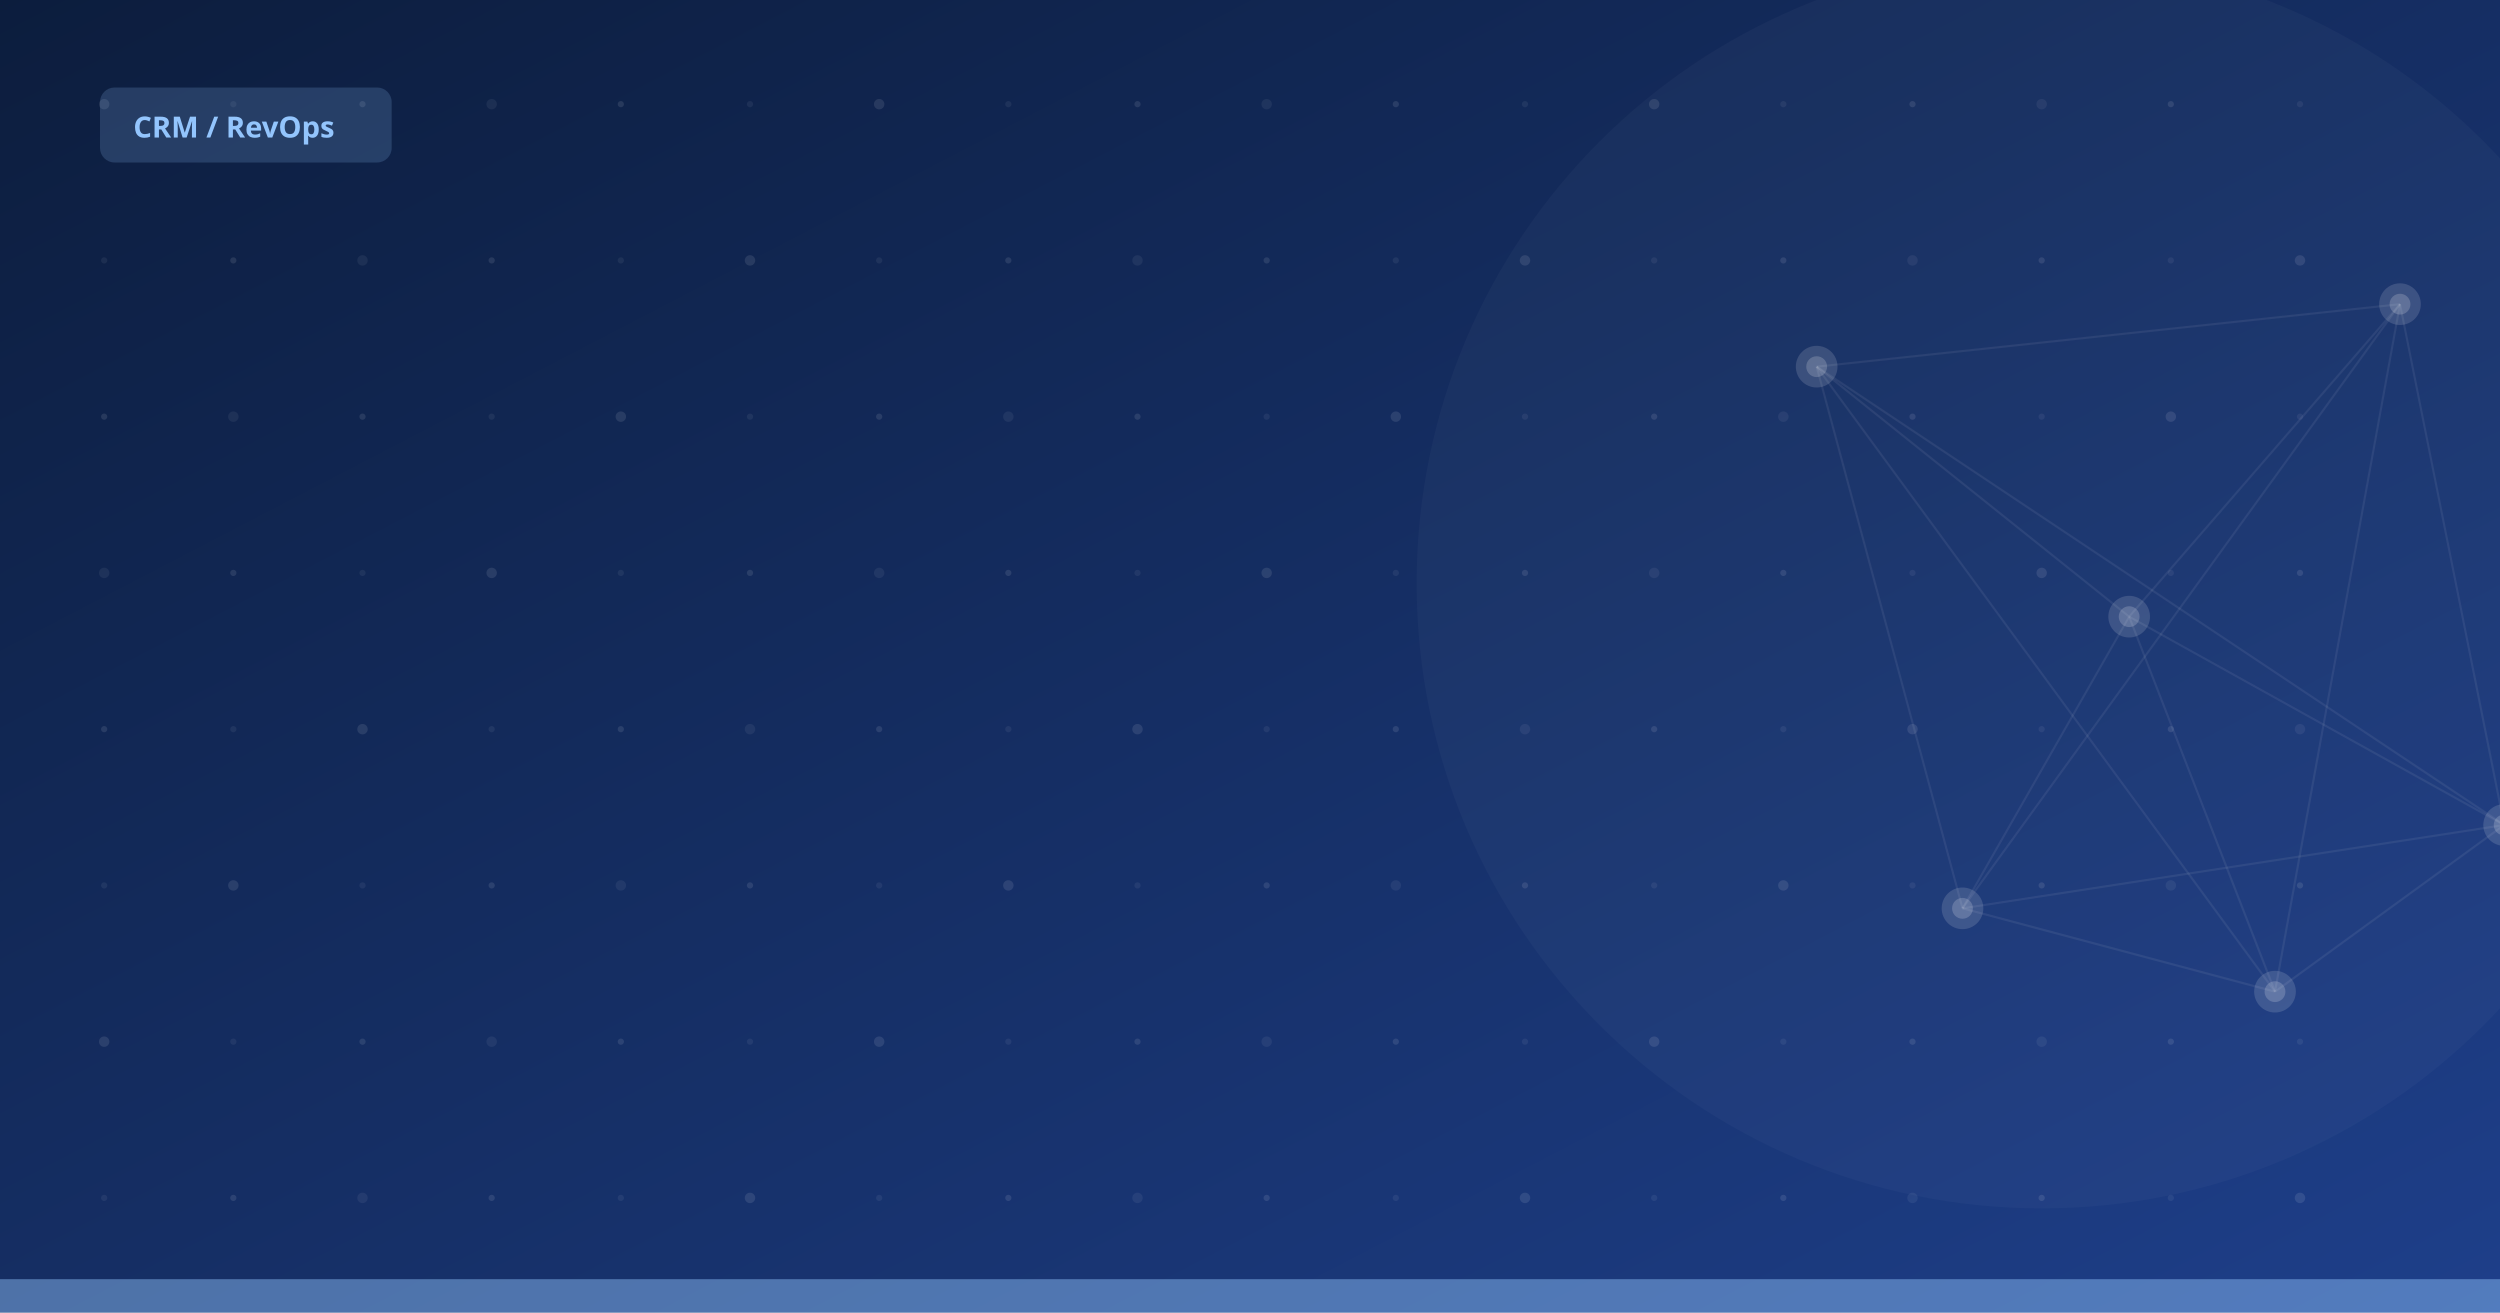
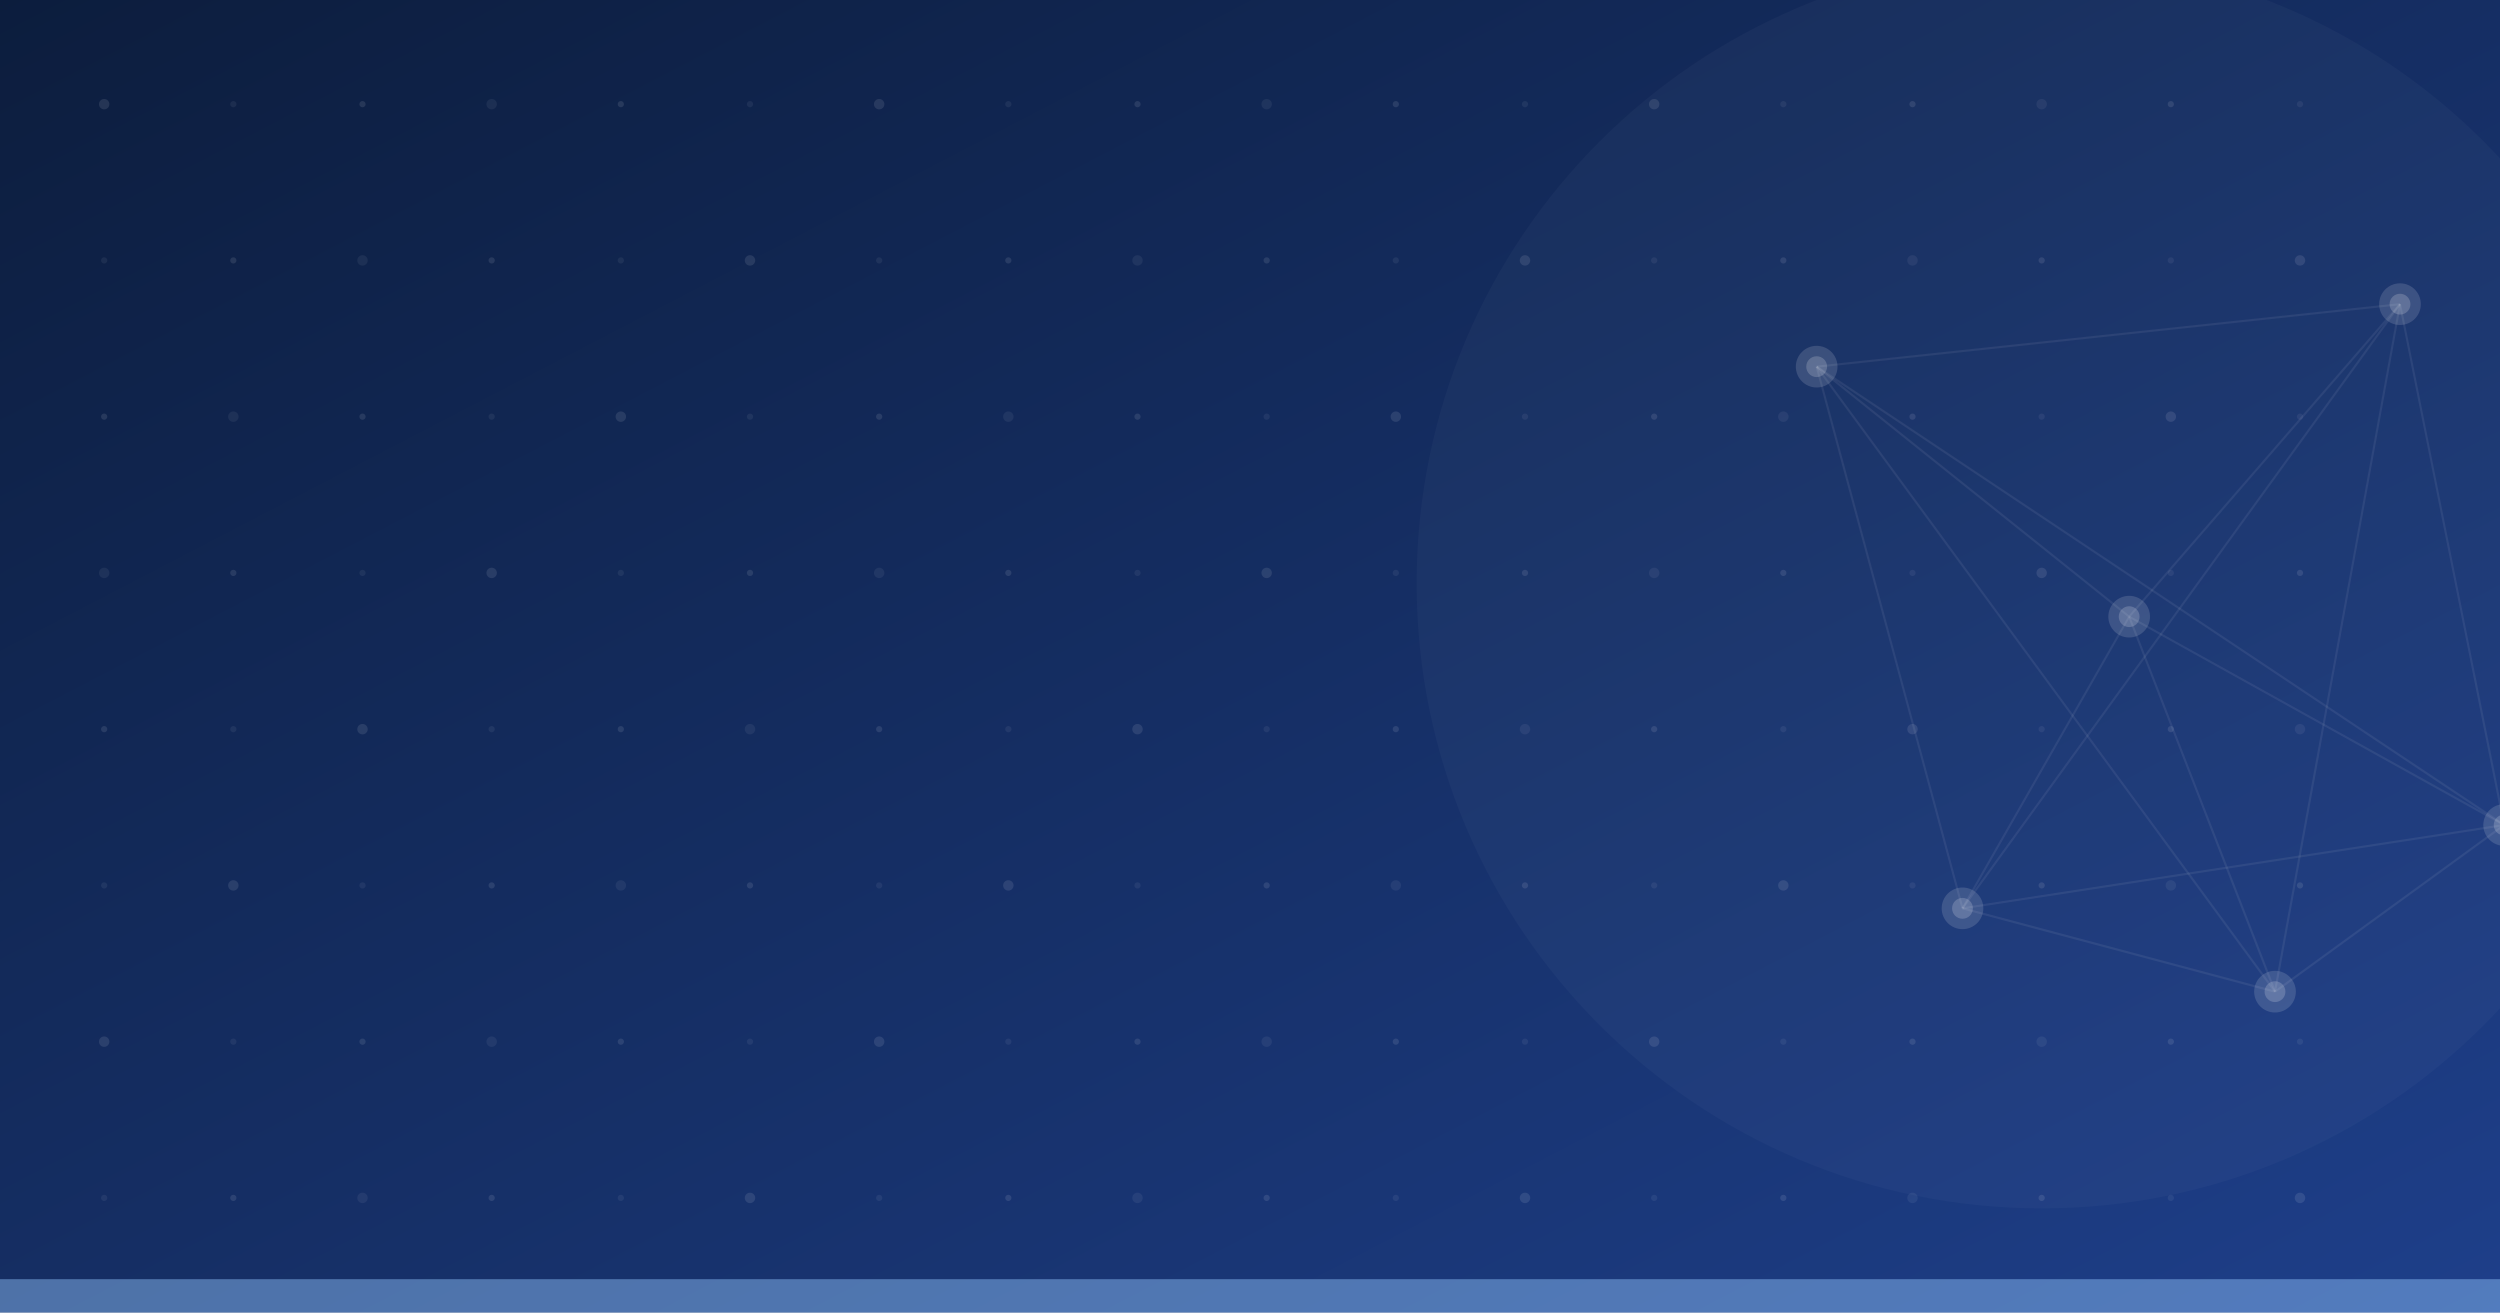
<svg xmlns="http://www.w3.org/2000/svg" viewBox="0 0 1200 630" width="1200" height="630">
  <defs>
    <linearGradient id="bg" x1="0%" y1="0%" x2="100%" y2="100%">
      <stop offset="0%" stop-color="#0c1d3d" />
      <stop offset="100%" stop-color="#1e3f8a" />
    </linearGradient>
  </defs>
  <rect width="1200" height="630" fill="url(#bg)" />
  <circle cx="50" cy="50" r="2.5" fill="white" opacity="0.1" />
  <circle cx="112" cy="50" r="1.5" fill="white" opacity="0.06" />
  <circle cx="174" cy="50" r="1.5" fill="white" opacity="0.1" />
  <circle cx="236" cy="50" r="2.5" fill="white" opacity="0.06" />
  <circle cx="298" cy="50" r="1.5" fill="white" opacity="0.1" />
  <circle cx="360" cy="50" r="1.5" fill="white" opacity="0.06" />
  <circle cx="422" cy="50" r="2.5" fill="white" opacity="0.1" />
  <circle cx="484" cy="50" r="1.5" fill="white" opacity="0.06" />
  <circle cx="546" cy="50" r="1.5" fill="white" opacity="0.1" />
  <circle cx="608" cy="50" r="2.5" fill="white" opacity="0.06" />
  <circle cx="670" cy="50" r="1.5" fill="white" opacity="0.1" />
  <circle cx="732" cy="50" r="1.5" fill="white" opacity="0.06" />
  <circle cx="794" cy="50" r="2.5" fill="white" opacity="0.1" />
  <circle cx="856" cy="50" r="1.5" fill="white" opacity="0.06" />
  <circle cx="918" cy="50" r="1.5" fill="white" opacity="0.1" />
  <circle cx="980" cy="50" r="2.5" fill="white" opacity="0.06" />
  <circle cx="1042" cy="50" r="1.5" fill="white" opacity="0.1" />
  <circle cx="1104" cy="50" r="1.5" fill="white" opacity="0.06" />
  <circle cx="50" cy="125" r="1.5" fill="white" opacity="0.06" />
  <circle cx="112" cy="125" r="1.5" fill="white" opacity="0.1" />
  <circle cx="174" cy="125" r="2.5" fill="white" opacity="0.06" />
  <circle cx="236" cy="125" r="1.5" fill="white" opacity="0.1" />
  <circle cx="298" cy="125" r="1.5" fill="white" opacity="0.06" />
  <circle cx="360" cy="125" r="2.5" fill="white" opacity="0.1" />
  <circle cx="422" cy="125" r="1.5" fill="white" opacity="0.06" />
  <circle cx="484" cy="125" r="1.5" fill="white" opacity="0.1" />
  <circle cx="546" cy="125" r="2.5" fill="white" opacity="0.06" />
  <circle cx="608" cy="125" r="1.5" fill="white" opacity="0.1" />
  <circle cx="670" cy="125" r="1.5" fill="white" opacity="0.06" />
  <circle cx="732" cy="125" r="2.5" fill="white" opacity="0.1" />
  <circle cx="794" cy="125" r="1.5" fill="white" opacity="0.06" />
  <circle cx="856" cy="125" r="1.5" fill="white" opacity="0.1" />
  <circle cx="918" cy="125" r="2.5" fill="white" opacity="0.06" />
  <circle cx="980" cy="125" r="1.5" fill="white" opacity="0.1" />
  <circle cx="1042" cy="125" r="1.5" fill="white" opacity="0.06" />
  <circle cx="1104" cy="125" r="2.5" fill="white" opacity="0.1" />
  <circle cx="50" cy="200" r="1.5" fill="white" opacity="0.1" />
  <circle cx="112" cy="200" r="2.5" fill="white" opacity="0.06" />
  <circle cx="174" cy="200" r="1.5" fill="white" opacity="0.1" />
  <circle cx="236" cy="200" r="1.5" fill="white" opacity="0.06" />
  <circle cx="298" cy="200" r="2.5" fill="white" opacity="0.1" />
  <circle cx="360" cy="200" r="1.5" fill="white" opacity="0.06" />
  <circle cx="422" cy="200" r="1.5" fill="white" opacity="0.1" />
  <circle cx="484" cy="200" r="2.5" fill="white" opacity="0.06" />
  <circle cx="546" cy="200" r="1.5" fill="white" opacity="0.1" />
  <circle cx="608" cy="200" r="1.5" fill="white" opacity="0.06" />
  <circle cx="670" cy="200" r="2.5" fill="white" opacity="0.1" />
  <circle cx="732" cy="200" r="1.5" fill="white" opacity="0.06" />
  <circle cx="794" cy="200" r="1.5" fill="white" opacity="0.1" />
  <circle cx="856" cy="200" r="2.5" fill="white" opacity="0.06" />
  <circle cx="918" cy="200" r="1.5" fill="white" opacity="0.1" />
  <circle cx="980" cy="200" r="1.5" fill="white" opacity="0.06" />
  <circle cx="1042" cy="200" r="2.5" fill="white" opacity="0.1" />
  <circle cx="1104" cy="200" r="1.5" fill="white" opacity="0.06" />
  <circle cx="50" cy="275" r="2.5" fill="white" opacity="0.06" />
  <circle cx="112" cy="275" r="1.5" fill="white" opacity="0.1" />
  <circle cx="174" cy="275" r="1.5" fill="white" opacity="0.06" />
  <circle cx="236" cy="275" r="2.5" fill="white" opacity="0.1" />
  <circle cx="298" cy="275" r="1.5" fill="white" opacity="0.06" />
  <circle cx="360" cy="275" r="1.5" fill="white" opacity="0.1" />
  <circle cx="422" cy="275" r="2.5" fill="white" opacity="0.06" />
  <circle cx="484" cy="275" r="1.5" fill="white" opacity="0.1" />
  <circle cx="546" cy="275" r="1.5" fill="white" opacity="0.06" />
  <circle cx="608" cy="275" r="2.5" fill="white" opacity="0.1" />
  <circle cx="670" cy="275" r="1.5" fill="white" opacity="0.06" />
  <circle cx="732" cy="275" r="1.5" fill="white" opacity="0.1" />
  <circle cx="794" cy="275" r="2.5" fill="white" opacity="0.06" />
  <circle cx="856" cy="275" r="1.5" fill="white" opacity="0.1" />
  <circle cx="918" cy="275" r="1.5" fill="white" opacity="0.06" />
  <circle cx="980" cy="275" r="2.5" fill="white" opacity="0.1" />
  <circle cx="1042" cy="275" r="1.5" fill="white" opacity="0.06" />
  <circle cx="1104" cy="275" r="1.5" fill="white" opacity="0.1" />
  <circle cx="50" cy="350" r="1.5" fill="white" opacity="0.1" />
  <circle cx="112" cy="350" r="1.5" fill="white" opacity="0.06" />
  <circle cx="174" cy="350" r="2.5" fill="white" opacity="0.1" />
  <circle cx="236" cy="350" r="1.5" fill="white" opacity="0.06" />
  <circle cx="298" cy="350" r="1.5" fill="white" opacity="0.1" />
  <circle cx="360" cy="350" r="2.5" fill="white" opacity="0.06" />
  <circle cx="422" cy="350" r="1.5" fill="white" opacity="0.1" />
  <circle cx="484" cy="350" r="1.5" fill="white" opacity="0.06" />
  <circle cx="546" cy="350" r="2.5" fill="white" opacity="0.1" />
  <circle cx="608" cy="350" r="1.5" fill="white" opacity="0.06" />
  <circle cx="670" cy="350" r="1.5" fill="white" opacity="0.1" />
  <circle cx="732" cy="350" r="2.5" fill="white" opacity="0.06" />
  <circle cx="794" cy="350" r="1.5" fill="white" opacity="0.1" />
  <circle cx="856" cy="350" r="1.5" fill="white" opacity="0.06" />
  <circle cx="918" cy="350" r="2.5" fill="white" opacity="0.1" />
  <circle cx="980" cy="350" r="1.5" fill="white" opacity="0.06" />
  <circle cx="1042" cy="350" r="1.5" fill="white" opacity="0.1" />
  <circle cx="1104" cy="350" r="2.5" fill="white" opacity="0.06" />
  <circle cx="50" cy="425" r="1.5" fill="white" opacity="0.06" />
  <circle cx="112" cy="425" r="2.5" fill="white" opacity="0.1" />
  <circle cx="174" cy="425" r="1.5" fill="white" opacity="0.06" />
  <circle cx="236" cy="425" r="1.5" fill="white" opacity="0.1" />
  <circle cx="298" cy="425" r="2.5" fill="white" opacity="0.06" />
  <circle cx="360" cy="425" r="1.5" fill="white" opacity="0.1" />
  <circle cx="422" cy="425" r="1.5" fill="white" opacity="0.06" />
  <circle cx="484" cy="425" r="2.5" fill="white" opacity="0.1" />
  <circle cx="546" cy="425" r="1.5" fill="white" opacity="0.06" />
  <circle cx="608" cy="425" r="1.5" fill="white" opacity="0.1" />
  <circle cx="670" cy="425" r="2.5" fill="white" opacity="0.06" />
  <circle cx="732" cy="425" r="1.5" fill="white" opacity="0.1" />
  <circle cx="794" cy="425" r="1.5" fill="white" opacity="0.06" />
  <circle cx="856" cy="425" r="2.5" fill="white" opacity="0.1" />
  <circle cx="918" cy="425" r="1.5" fill="white" opacity="0.06" />
  <circle cx="980" cy="425" r="1.5" fill="white" opacity="0.1" />
  <circle cx="1042" cy="425" r="2.5" fill="white" opacity="0.06" />
  <circle cx="1104" cy="425" r="1.5" fill="white" opacity="0.1" />
  <circle cx="50" cy="500" r="2.5" fill="white" opacity="0.1" />
  <circle cx="112" cy="500" r="1.5" fill="white" opacity="0.06" />
  <circle cx="174" cy="500" r="1.5" fill="white" opacity="0.1" />
  <circle cx="236" cy="500" r="2.5" fill="white" opacity="0.06" />
  <circle cx="298" cy="500" r="1.5" fill="white" opacity="0.1" />
  <circle cx="360" cy="500" r="1.5" fill="white" opacity="0.06" />
  <circle cx="422" cy="500" r="2.5" fill="white" opacity="0.1" />
  <circle cx="484" cy="500" r="1.5" fill="white" opacity="0.06" />
  <circle cx="546" cy="500" r="1.5" fill="white" opacity="0.1" />
  <circle cx="608" cy="500" r="2.5" fill="white" opacity="0.06" />
  <circle cx="670" cy="500" r="1.5" fill="white" opacity="0.1" />
  <circle cx="732" cy="500" r="1.5" fill="white" opacity="0.06" />
  <circle cx="794" cy="500" r="2.5" fill="white" opacity="0.1" />
  <circle cx="856" cy="500" r="1.5" fill="white" opacity="0.06" />
  <circle cx="918" cy="500" r="1.5" fill="white" opacity="0.1" />
  <circle cx="980" cy="500" r="2.5" fill="white" opacity="0.06" />
  <circle cx="1042" cy="500" r="1.5" fill="white" opacity="0.1" />
  <circle cx="1104" cy="500" r="1.5" fill="white" opacity="0.06" />
  <circle cx="50" cy="575" r="1.5" fill="white" opacity="0.06" />
  <circle cx="112" cy="575" r="1.5" fill="white" opacity="0.1" />
  <circle cx="174" cy="575" r="2.5" fill="white" opacity="0.06" />
  <circle cx="236" cy="575" r="1.5" fill="white" opacity="0.1" />
  <circle cx="298" cy="575" r="1.5" fill="white" opacity="0.06" />
  <circle cx="360" cy="575" r="2.5" fill="white" opacity="0.1" />
  <circle cx="422" cy="575" r="1.5" fill="white" opacity="0.06" />
  <circle cx="484" cy="575" r="1.5" fill="white" opacity="0.1" />
  <circle cx="546" cy="575" r="2.5" fill="white" opacity="0.06" />
  <circle cx="608" cy="575" r="1.5" fill="white" opacity="0.1" />
  <circle cx="670" cy="575" r="1.5" fill="white" opacity="0.06" />
  <circle cx="732" cy="575" r="2.5" fill="white" opacity="0.1" />
  <circle cx="794" cy="575" r="1.5" fill="white" opacity="0.06" />
  <circle cx="856" cy="575" r="1.5" fill="white" opacity="0.1" />
  <circle cx="918" cy="575" r="2.5" fill="white" opacity="0.06" />
  <circle cx="980" cy="575" r="1.5" fill="white" opacity="0.1" />
  <circle cx="1042" cy="575" r="1.5" fill="white" opacity="0.06" />
  <circle cx="1104" cy="575" r="2.5" fill="white" opacity="0.1" />
  <line x1="872" y1="176" x2="1022" y2="296" stroke="white" stroke-width="1" opacity="0.07" />
  <line x1="872" y1="176" x2="1152" y2="146" stroke="white" stroke-width="1" opacity="0.07" />
  <line x1="872" y1="176" x2="1202" y2="396" stroke="white" stroke-width="1" opacity="0.07" />
  <line x1="872" y1="176" x2="942" y2="436" stroke="white" stroke-width="1" opacity="0.07" />
  <line x1="872" y1="176" x2="1092" y2="476" stroke="white" stroke-width="1" opacity="0.07" />
  <line x1="1022" y1="296" x2="1152" y2="146" stroke="white" stroke-width="1" opacity="0.07" />
  <line x1="1022" y1="296" x2="1202" y2="396" stroke="white" stroke-width="1" opacity="0.07" />
  <line x1="1022" y1="296" x2="942" y2="436" stroke="white" stroke-width="1" opacity="0.07" />
  <line x1="1022" y1="296" x2="1092" y2="476" stroke="white" stroke-width="1" opacity="0.07" />
  <line x1="1152" y1="146" x2="1202" y2="396" stroke="white" stroke-width="1" opacity="0.07" />
  <line x1="1152" y1="146" x2="942" y2="436" stroke="white" stroke-width="1" opacity="0.07" />
  <line x1="1152" y1="146" x2="1092" y2="476" stroke="white" stroke-width="1" opacity="0.07" />
  <line x1="1202" y1="396" x2="942" y2="436" stroke="white" stroke-width="1" opacity="0.07" />
  <line x1="1202" y1="396" x2="1092" y2="476" stroke="white" stroke-width="1" opacity="0.07" />
  <line x1="942" y1="436" x2="1092" y2="476" stroke="white" stroke-width="1" opacity="0.07" />
  <circle cx="872" cy="176" r="10" fill="white" opacity="0.14" />
  <circle cx="872" cy="176" r="5" fill="white" opacity="0.18" />
  <circle cx="1022" cy="296" r="10" fill="white" opacity="0.14" />
  <circle cx="1022" cy="296" r="5" fill="white" opacity="0.18" />
  <circle cx="1152" cy="146" r="10" fill="white" opacity="0.14" />
  <circle cx="1152" cy="146" r="5" fill="white" opacity="0.18" />
  <circle cx="1202" cy="396" r="10" fill="white" opacity="0.14" />
  <circle cx="1202" cy="396" r="5" fill="white" opacity="0.18" />
  <circle cx="942" cy="436" r="10" fill="white" opacity="0.14" />
  <circle cx="942" cy="436" r="5" fill="white" opacity="0.18" />
  <circle cx="1092" cy="476" r="10" fill="white" opacity="0.14" />
  <circle cx="1092" cy="476" r="5" fill="white" opacity="0.18" />
  <circle cx="980" cy="280" r="300" fill="white" opacity="0.03" />
-   <rect x="48" y="42" width="140" height="36" rx="7" fill="#93c5fd" opacity="0.18" />
-   <text x="64" y="66" font-family="ui-sans-serif,system-ui,sans-serif" font-size="14" font-weight="700" fill="#93c5fd">CRM / RevOps</text>
  <rect x="0" y="614" width="1200" height="16" fill="#93c5fd" opacity="0.45" />
</svg>
